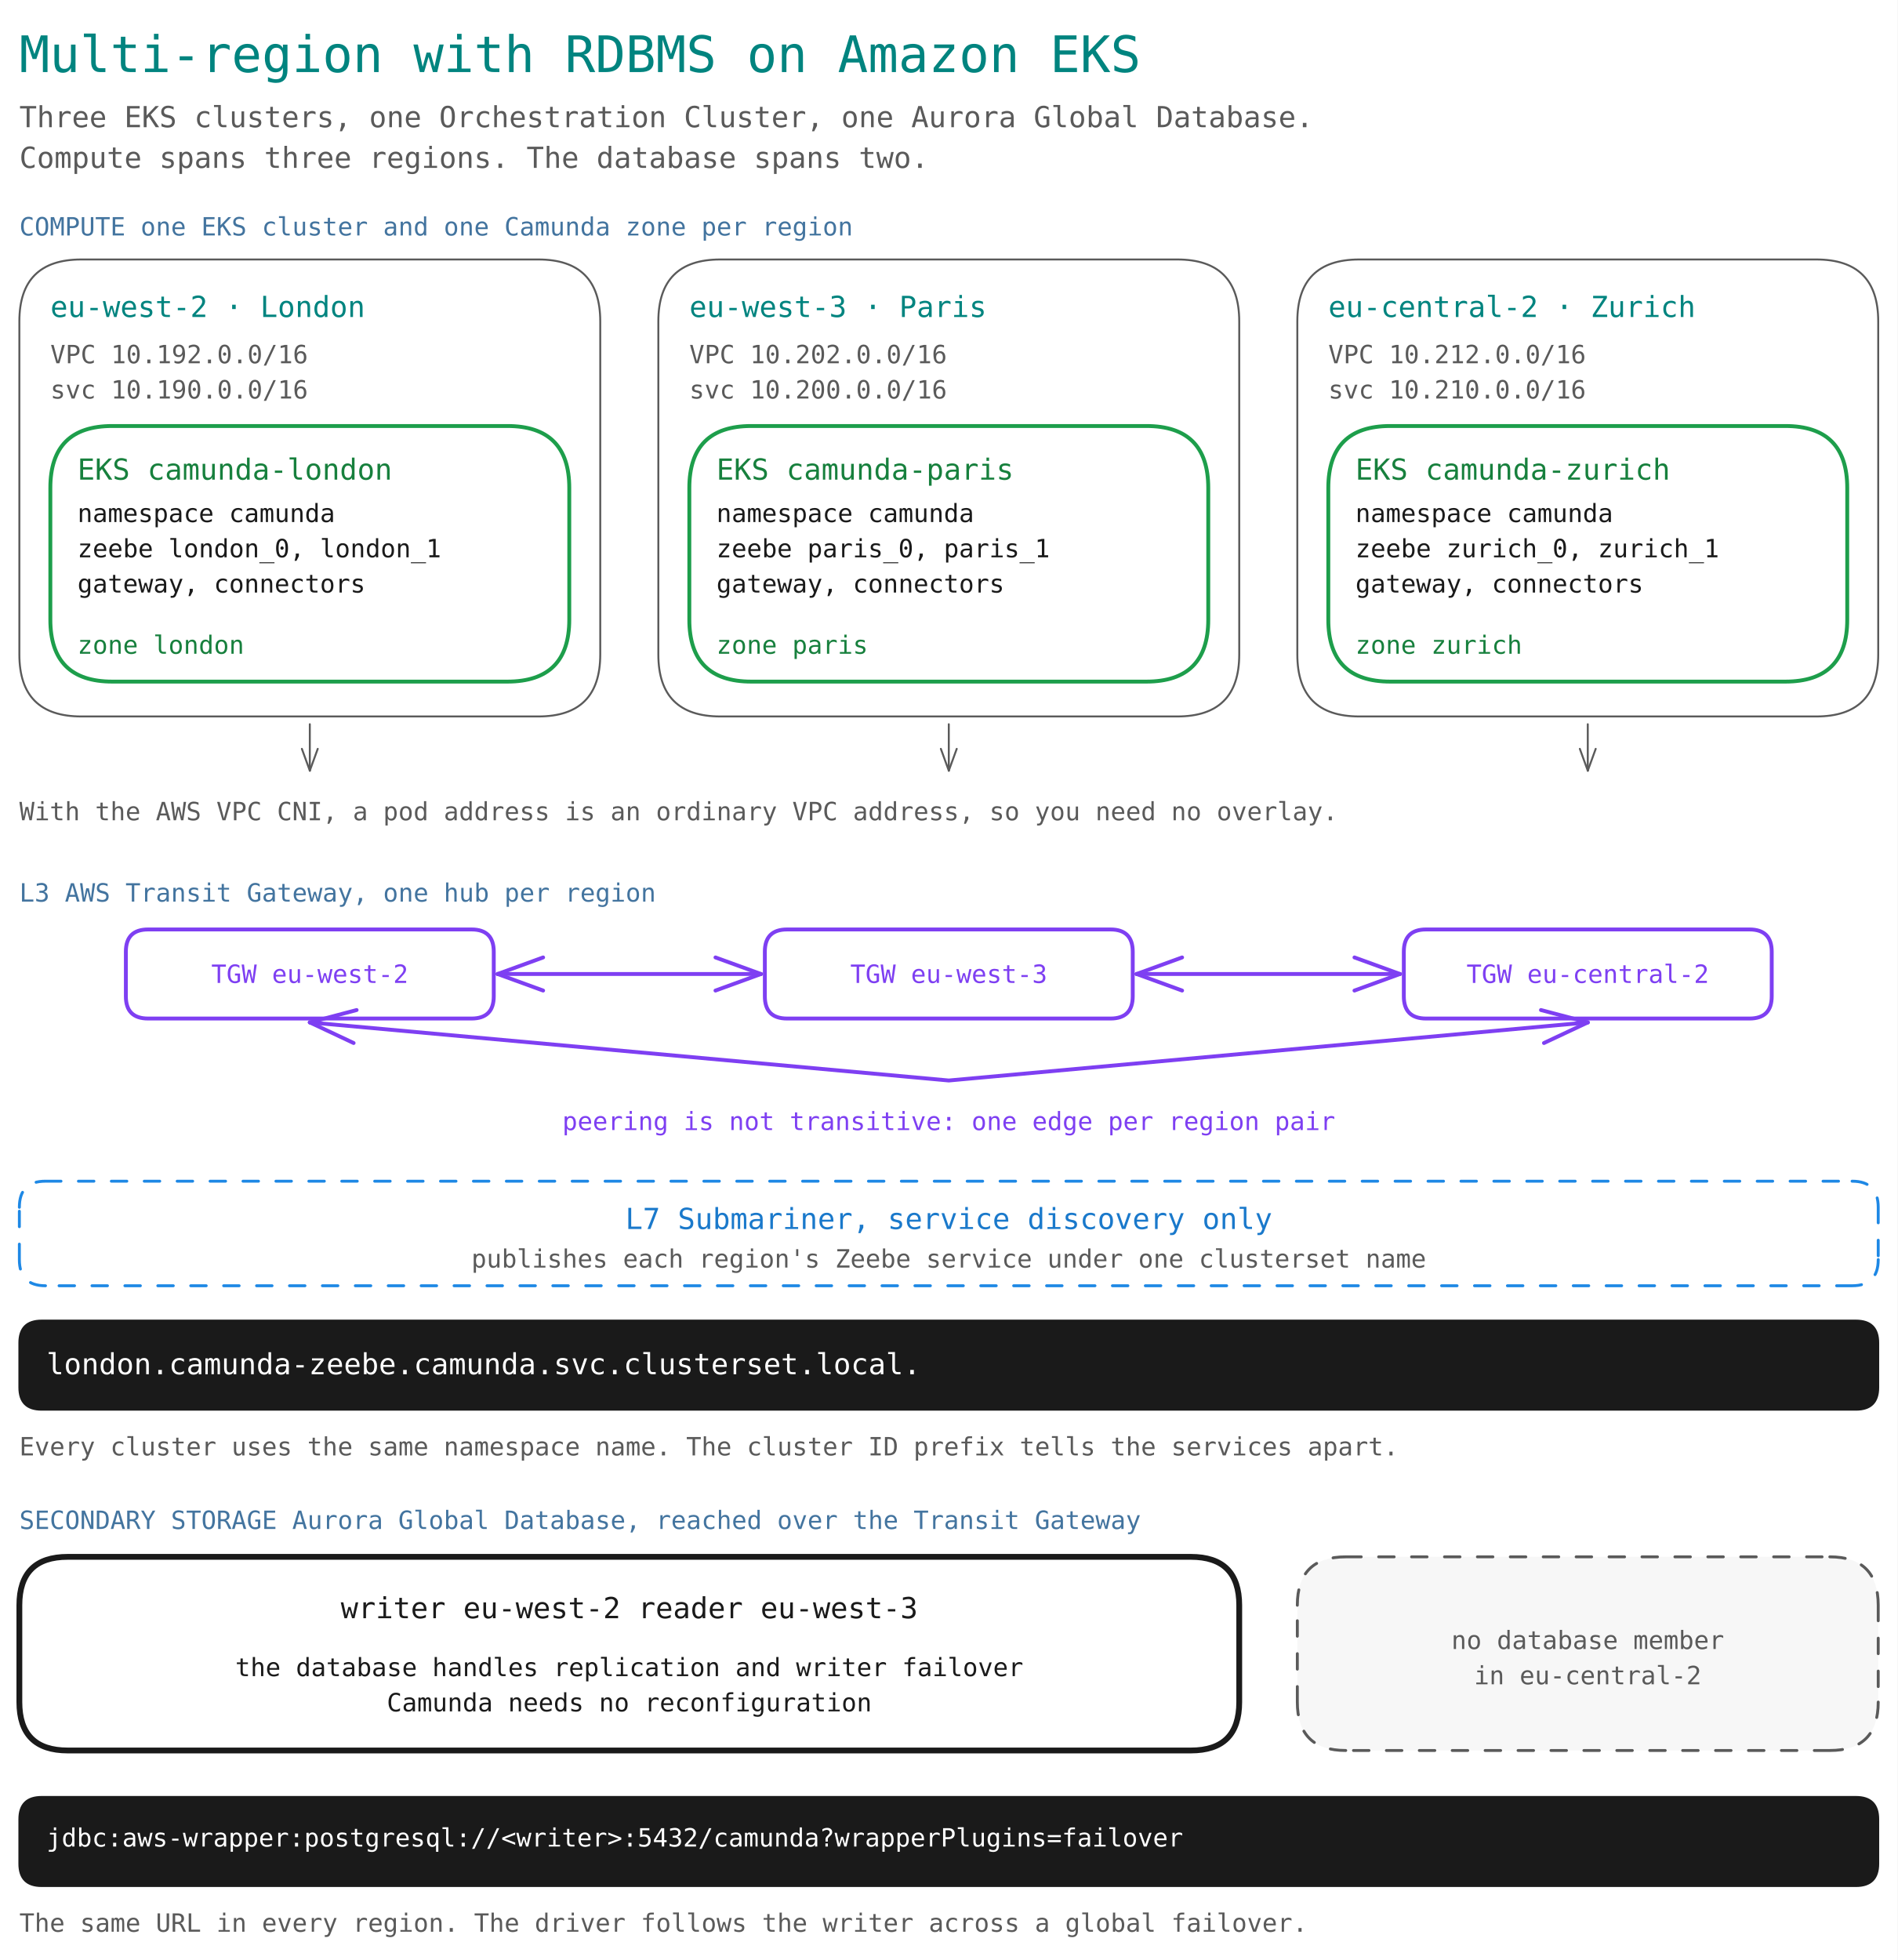
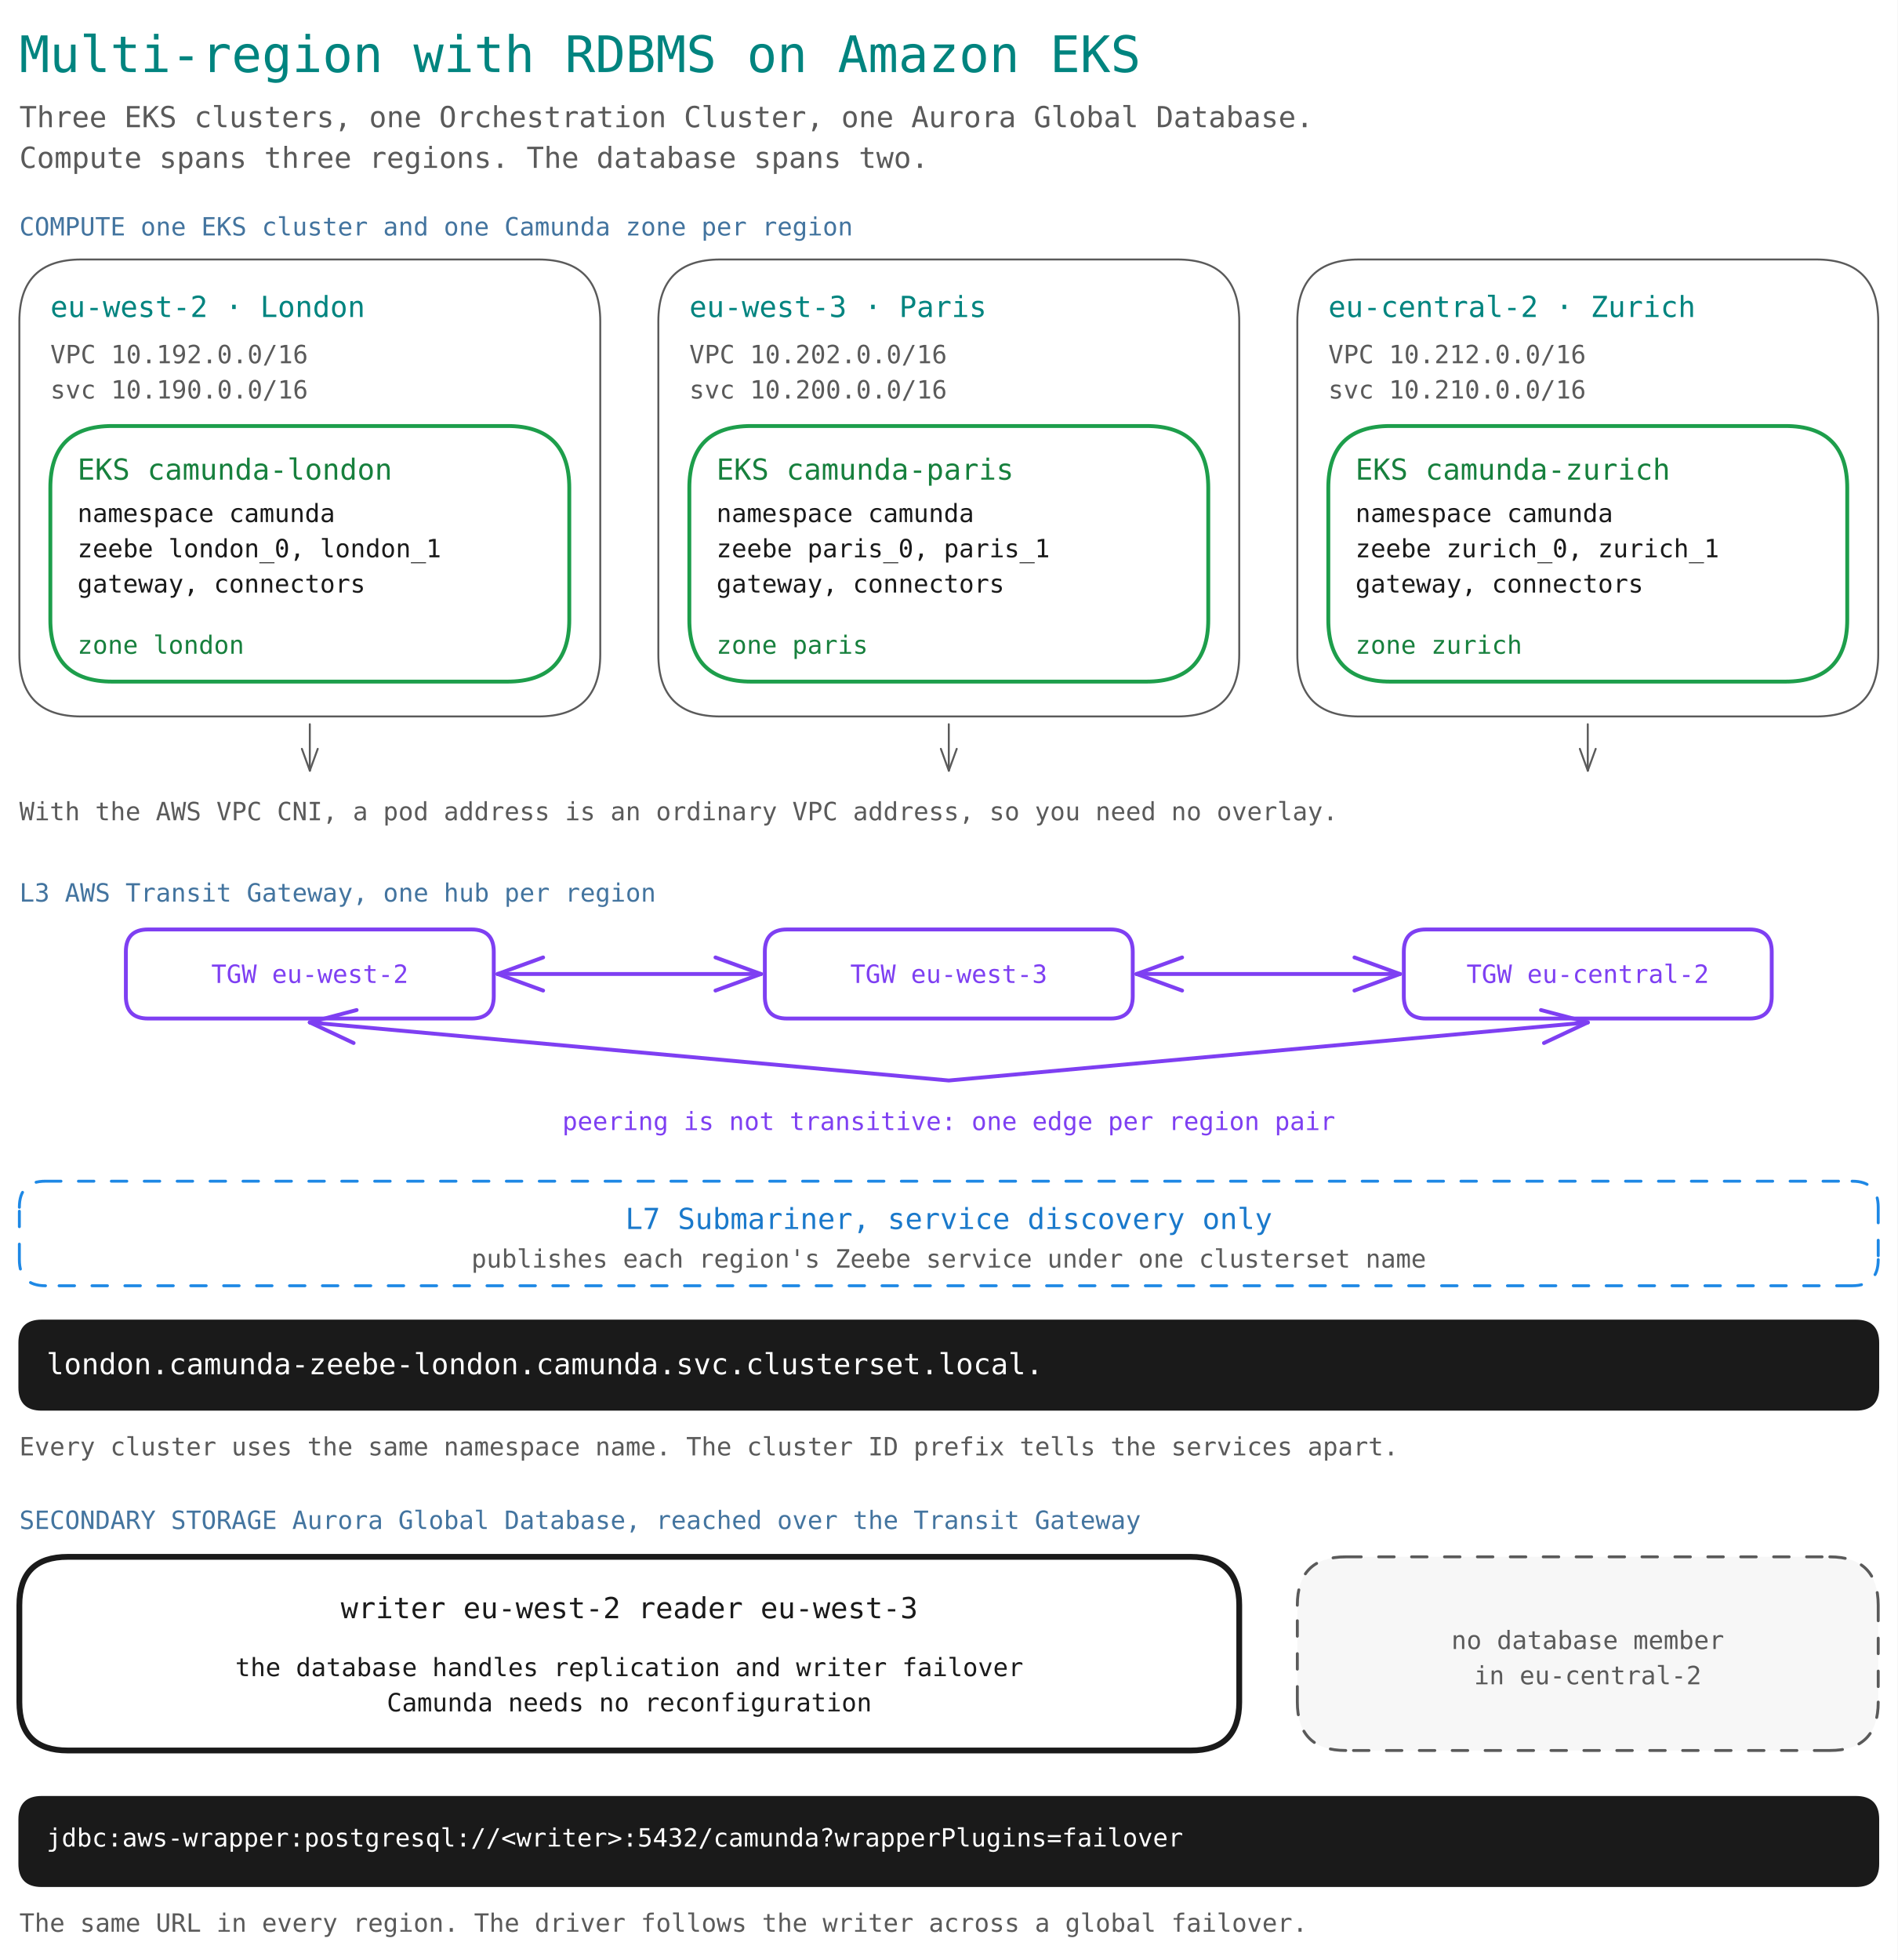
<svg xmlns="http://www.w3.org/2000/svg" version="1.1" viewBox="0 0 980 1012.2">
  <defs />
  <rect x="0" y="0" width="980" height="1012.2" fill="#ffffff" />
  <g transform="translate(10 10) rotate(0 288.6 18.2)">
    <text x="0" y="27.214" font-family="ui-monospace, SFMono-Regular, Menlo, Consolas, monospace" font-size="26px" fill="#00847f" text-anchor="start" style="white-space: pre;" direction="ltr" dominant-baseline="alphabetic">Multi-region with RDBMS on Amazon EKS</text>
  </g>
  <g transform="translate(10 50) rotate(0 333 21)">
    <text x="0" y="15.7" font-family="ui-monospace, SFMono-Regular, Menlo, Consolas, monospace" font-size="15px" fill="#5a5a5a" text-anchor="start" style="white-space: pre;" direction="ltr" dominant-baseline="alphabetic">Three EKS clusters, one Orchestration Cluster, one Aurora Global Database.</text>
    <text x="0" y="36.7" font-family="ui-monospace, SFMono-Regular, Menlo, Consolas, monospace" font-size="15px" fill="#5a5a5a" text-anchor="start" style="white-space: pre;" direction="ltr" dominant-baseline="alphabetic">Compute spans three regions. The database spans two.</text>
  </g>
  <g transform="translate(10 108) rotate(0 222.3 9.1)">
    <text x="0" y="13.607" font-family="ui-monospace, SFMono-Regular, Menlo, Consolas, monospace" font-size="13px" fill="#43749f" text-anchor="start" style="white-space: pre;" direction="ltr" dominant-baseline="alphabetic">COMPUTE   one EKS cluster and one Camunda zone per region</text>
  </g>
  <g stroke-linecap="round" transform="translate(10 134) rotate(0 150 118)">
    <path d="M32 0 C106.09 0, 180.19 0, 268 0 C289.33 0, 300 10.67, 300 32 C300 82.78, 300 133.55, 300 204 C300 225.33, 289.33 236, 268 236 C219.93 236, 171.87 236, 32 236 C10.67 236, 0 225.33, 0 204 C0 155.51, 0 107.02, 0 32 C0 10.67, 10.67 0, 32 0" stroke="none" stroke-width="0" fill="#ffffff" />
    <path d="M32 0 C125.99 0, 219.98 0, 268 0 M32 0 C116.57 0, 201.15 0, 268 0 M268 0 C289.33 0, 300 10.67, 300 32 M268 0 C289.33 0, 300 10.67, 300 32 M300 32 C300 71.14, 300 110.27, 300 204 M300 32 C300 92.12, 300 152.24, 300 204 M300 204 C300 225.33, 289.33 236, 268 236 M300 204 C300 225.33, 289.33 236, 268 236 M268 236 C200.83 236, 133.65 236, 32 236 M268 236 C214.4 236, 160.8 236, 32 236 M32 236 C10.67 236, 0 225.33, 0 204 M32 236 C10.67 236, 0 225.33, 0 204 M0 204 C0 161.36, 0 118.71, 0 32 M0 204 C0 147.95, 0 91.91, 0 32 M0 32 C0 10.67, 10.67 0, 32 0 M0 32 C0 10.67, 10.67 0, 32 0" stroke="#5a5a5a" stroke-width="1" fill="none" />
  </g>
  <g transform="translate(26 148) rotate(0 90 10.5)">
    <text x="0" y="15.7" font-family="ui-monospace, SFMono-Regular, Menlo, Consolas, monospace" font-size="15px" fill="#00847f" text-anchor="start" style="white-space: pre;" direction="ltr" dominant-baseline="alphabetic">eu-west-2  ·  London</text>
  </g>
  <g transform="translate(26 174) rotate(0 70.2 18.2)">
    <text x="0" y="13.607" font-family="ui-monospace, SFMono-Regular, Menlo, Consolas, monospace" font-size="13px" fill="#5a5a5a" text-anchor="start" style="white-space: pre;" direction="ltr" dominant-baseline="alphabetic">VPC  10.192.0.0/16</text>
    <text x="0" y="31.807" font-family="ui-monospace, SFMono-Regular, Menlo, Consolas, monospace" font-size="13px" fill="#5a5a5a" text-anchor="start" style="white-space: pre;" direction="ltr" dominant-baseline="alphabetic">svc  10.190.0.0/16</text>
  </g>
  <g stroke-linecap="round" transform="translate(26 220) rotate(0 134 66)">
    <path d="M32 0 C79.71 0, 127.41 0, 236 0 C257.33 0, 268 10.67, 268 32 C268 48.82, 268 65.64, 268 100 C268 121.33, 257.33 132, 236 132 C191.89 132, 147.79 132, 32 132 C10.67 132, 0 121.33, 0 100 C0 76.79, 0 53.57, 0 32 C0 10.67, 10.67 0, 32 0" stroke="none" stroke-width="0" fill="#ffffff" />
    <path d="M32 0 C113.25 0, 194.5 0, 236 0 M32 0 C111.63 0, 191.25 0, 236 0 M236 0 C257.33 0, 268 10.67, 268 32 M236 0 C257.33 0, 268 10.67, 268 32 M268 32 C268 54.61, 268 77.23, 268 100 M268 32 C268 51.49, 268 70.99, 268 100 M268 100 C268 121.33, 257.33 132, 236 132 M268 100 C268 121.33, 257.33 132, 236 132 M236 132 C158.75 132, 81.5 132, 32 132 M236 132 C170.31 132, 104.61 132, 32 132 M32 132 C10.67 132, 0 121.33, 0 100 M32 132 C10.67 132, 0 121.33, 0 100 M0 100 C0 74.92, 0 49.85, 0 32 M0 100 C0 73.86, 0 47.73, 0 32 M0 32 C0 10.67, 10.67 0, 32 0 M0 32 C0 10.67, 10.67 0, 32 0" stroke="#1d9e4b" stroke-width="2" fill="none" />
  </g>
  <g transform="translate(40 232) rotate(0 85.5 10.5)">
    <text x="0" y="15.7" font-family="ui-monospace, SFMono-Regular, Menlo, Consolas, monospace" font-size="15px" fill="#17803d" text-anchor="start" style="white-space: pre;" direction="ltr" dominant-baseline="alphabetic">EKS  camunda-london</text>
  </g>
  <g transform="translate(40 256) rotate(0 93.6 27.3)">
    <text x="0" y="13.607" font-family="ui-monospace, SFMono-Regular, Menlo, Consolas, monospace" font-size="13px" fill="#1a1a1a" text-anchor="start" style="white-space: pre;" direction="ltr" dominant-baseline="alphabetic">namespace camunda</text>
    <text x="0" y="31.807" font-family="ui-monospace, SFMono-Regular, Menlo, Consolas, monospace" font-size="13px" fill="#1a1a1a" text-anchor="start" style="white-space: pre;" direction="ltr" dominant-baseline="alphabetic">zeebe london_0, london_1</text>
    <text x="0" y="50.007" font-family="ui-monospace, SFMono-Regular, Menlo, Consolas, monospace" font-size="13px" fill="#1a1a1a" text-anchor="start" style="white-space: pre;" direction="ltr" dominant-baseline="alphabetic">gateway, connectors</text>
  </g>
  <g transform="translate(40 324) rotate(0 42.9 9.1)">
    <text x="0" y="13.607" font-family="ui-monospace, SFMono-Regular, Menlo, Consolas, monospace" font-size="13px" fill="#17803d" text-anchor="start" style="white-space: pre;" direction="ltr" dominant-baseline="alphabetic">zone london</text>
  </g>
  <g stroke-linecap="round" transform="translate(340 134) rotate(0 150 118)">
    <path d="M32 0 C124.92 0, 217.84 0, 268 0 C289.33 0, 300 10.67, 300 32 C300 75.03, 300 118.07, 300 204 C300 225.33, 289.33 236, 268 236 C197.3 236, 126.6 236, 32 236 C10.67 236, 0 225.33, 0 204 C0 154.58, 0 105.17, 0 32 C0 10.67, 10.67 0, 32 0" stroke="none" stroke-width="0" fill="#ffffff" />
    <path d="M32 0 C126 0, 220.01 0, 268 0 M32 0 C118.44 0, 204.88 0, 268 0 M268 0 C289.33 0, 300 10.67, 300 32 M268 0 C289.33 0, 300 10.67, 300 32 M300 32 C300 78.88, 300 125.76, 300 204 M300 32 C300 66.89, 300 101.78, 300 204 M300 204 C300 225.33, 289.33 236, 268 236 M300 204 C300 225.33, 289.33 236, 268 236 M268 236 C196.24 236, 124.49 236, 32 236 M268 236 C209.33 236, 150.66 236, 32 236 M32 236 C10.67 236, 0 225.33, 0 204 M32 236 C10.67 236, 0 225.33, 0 204 M0 204 C0 158.72, 0 113.44, 0 32 M0 204 C0 135.94, 0 67.88, 0 32 M0 32 C0 10.67, 10.67 0, 32 0 M0 32 C0 10.67, 10.67 0, 32 0" stroke="#5a5a5a" stroke-width="1" fill="none" />
  </g>
  <g transform="translate(356 148) rotate(0 85.5 10.5)">
    <text x="0" y="15.7" font-family="ui-monospace, SFMono-Regular, Menlo, Consolas, monospace" font-size="15px" fill="#00847f" text-anchor="start" style="white-space: pre;" direction="ltr" dominant-baseline="alphabetic">eu-west-3  ·  Paris</text>
  </g>
  <g transform="translate(356 174) rotate(0 70.2 18.2)">
    <text x="0" y="13.607" font-family="ui-monospace, SFMono-Regular, Menlo, Consolas, monospace" font-size="13px" fill="#5a5a5a" text-anchor="start" style="white-space: pre;" direction="ltr" dominant-baseline="alphabetic">VPC  10.202.0.0/16</text>
    <text x="0" y="31.807" font-family="ui-monospace, SFMono-Regular, Menlo, Consolas, monospace" font-size="13px" fill="#5a5a5a" text-anchor="start" style="white-space: pre;" direction="ltr" dominant-baseline="alphabetic">svc  10.200.0.0/16</text>
  </g>
  <g stroke-linecap="round" transform="translate(356 220) rotate(0 134 66)">
    <path d="M32 0 C95.98 0, 159.97 0, 236 0 C257.33 0, 268 10.67, 268 32 C268 45.76, 268 59.52, 268 100 C268 121.33, 257.33 132, 236 132 C172.33 132, 108.66 132, 32 132 C10.67 132, 0 121.33, 0 100 C0 76.42, 0 52.84, 0 32 C0 10.67, 10.67 0, 32 0" stroke="none" stroke-width="0" fill="#ffffff" />
    <path d="M32 0 C113.26 0, 194.53 0, 236 0 M32 0 C113.24 0, 194.48 0, 236 0 M236 0 C257.33 0, 268 10.67, 268 32 M236 0 C257.33 0, 268 10.67, 268 32 M268 32 C268 57.68, 268 83.35, 268 100 M268 32 C268 55.12, 268 78.24, 268 100 M268 100 C268 121.33, 257.33 132, 236 132 M268 100 C268 121.33, 257.33 132, 236 132 M236 132 C154.79 132, 73.58 132, 32 132 M236 132 C165.92 132, 95.84 132, 32 132 M32 132 C10.67 132, 0 121.33, 0 100 M32 132 C10.67 132, 0 121.33, 0 100 M0 100 C0 73.88, 0 47.76, 0 32 M0 100 C0 82.72, 0 65.43, 0 32 M0 32 C0 10.67, 10.67 0, 32 0 M0 32 C0 10.67, 10.67 0, 32 0" stroke="#1d9e4b" stroke-width="2" fill="none" />
  </g>
  <g transform="translate(370 232) rotate(0 81 10.5)">
    <text x="0" y="15.7" font-family="ui-monospace, SFMono-Regular, Menlo, Consolas, monospace" font-size="15px" fill="#17803d" text-anchor="start" style="white-space: pre;" direction="ltr" dominant-baseline="alphabetic">EKS  camunda-paris</text>
  </g>
  <g transform="translate(370 256) rotate(0 85.8 27.3)">
    <text x="0" y="13.607" font-family="ui-monospace, SFMono-Regular, Menlo, Consolas, monospace" font-size="13px" fill="#1a1a1a" text-anchor="start" style="white-space: pre;" direction="ltr" dominant-baseline="alphabetic">namespace camunda</text>
    <text x="0" y="31.807" font-family="ui-monospace, SFMono-Regular, Menlo, Consolas, monospace" font-size="13px" fill="#1a1a1a" text-anchor="start" style="white-space: pre;" direction="ltr" dominant-baseline="alphabetic">zeebe paris_0, paris_1</text>
    <text x="0" y="50.007" font-family="ui-monospace, SFMono-Regular, Menlo, Consolas, monospace" font-size="13px" fill="#1a1a1a" text-anchor="start" style="white-space: pre;" direction="ltr" dominant-baseline="alphabetic">gateway, connectors</text>
  </g>
  <g transform="translate(370 324) rotate(0 39 9.1)">
    <text x="0" y="13.607" font-family="ui-monospace, SFMono-Regular, Menlo, Consolas, monospace" font-size="13px" fill="#17803d" text-anchor="start" style="white-space: pre;" direction="ltr" dominant-baseline="alphabetic">zone paris</text>
  </g>
  <g stroke-linecap="round" transform="translate(670 134) rotate(0 150 118)">
    <path d="M32 0 C96.55 0, 161.1 0, 268 0 C289.33 0, 300 10.67, 300 32 C300 67.29, 300 102.58, 300 204 C300 225.33, 289.33 236, 268 236 C174.67 236, 81.33 236, 32 236 C10.67 236, 0 225.33, 0 204 C0 153.66, 0 103.32, 0 32 C0 10.67, 10.67 0, 32 0" stroke="none" stroke-width="0" fill="#ffffff" />
    <path d="M32 0 C126.02 0, 220.04 0, 268 0 M32 0 C120.31 0, 208.62 0, 268 0 M268 0 C289.33 0, 300 10.67, 300 32 M268 0 C289.33 0, 300 10.67, 300 32 M300 32 C300 86.63, 300 141.26, 300 204 M300 32 C300 76.06, 300 120.12, 300 204 M300 204 C300 225.33, 289.33 236, 268 236 M300 204 C300 225.33, 289.33 236, 268 236 M268 236 C191.66 236, 115.33 236, 32 236 M268 236 C204.26 236, 140.52 236, 32 236 M32 236 C10.67 236, 0 225.33, 0 204 M32 236 C10.67 236, 0 225.33, 0 204 M0 204 C0 156.08, 0 108.17, 0 32 M0 204 C0 158.33, 0 112.66, 0 32 M0 32 C0 10.67, 10.67 0, 32 0 M0 32 C0 10.67, 10.67 0, 32 0" stroke="#5a5a5a" stroke-width="1" fill="none" />
  </g>
  <g transform="translate(686 148) rotate(0 103.5 10.5)">
    <text x="0" y="15.7" font-family="ui-monospace, SFMono-Regular, Menlo, Consolas, monospace" font-size="15px" fill="#00847f" text-anchor="start" style="white-space: pre;" direction="ltr" dominant-baseline="alphabetic">eu-central-2  ·  Zurich</text>
  </g>
  <g transform="translate(686 174) rotate(0 70.2 18.2)">
    <text x="0" y="13.607" font-family="ui-monospace, SFMono-Regular, Menlo, Consolas, monospace" font-size="13px" fill="#5a5a5a" text-anchor="start" style="white-space: pre;" direction="ltr" dominant-baseline="alphabetic">VPC  10.212.0.0/16</text>
    <text x="0" y="31.807" font-family="ui-monospace, SFMono-Regular, Menlo, Consolas, monospace" font-size="13px" fill="#5a5a5a" text-anchor="start" style="white-space: pre;" direction="ltr" dominant-baseline="alphabetic">svc  10.210.0.0/16</text>
  </g>
  <g stroke-linecap="round" transform="translate(686 220) rotate(0 134 66)">
    <path d="M32 0 C112.26 0, 192.52 0, 236 0 C257.33 0, 268 10.67, 268 32 C268 56.3, 268 80.59, 268 100 C268 121.33, 257.33 132, 236 132 C193.56 132, 151.13 132, 32 132 C10.67 132, 0 121.33, 0 100 C0 76.06, 0 52.11, 0 32 C0 10.67, 10.67 0, 32 0" stroke="none" stroke-width="0" fill="#ffffff" />
    <path d="M32 0 C113.28 0, 194.55 0, 236 0 M32 0 C74.05 0, 116.11 0, 236 0 M236 0 C257.33 0, 268 10.67, 268 32 M236 0 C257.33 0, 268 10.67, 268 32 M268 32 C268 47.14, 268 62.28, 268 100 M268 32 C268 58.74, 268 85.49, 268 100 M268 100 C268 121.33, 257.33 132, 236 132 M268 100 C268 121.33, 257.33 132, 236 132 M236 132 C191.63 132, 147.26 132, 32 132 M236 132 C161.54 132, 87.08 132, 32 132 M32 132 C10.67 132, 0 121.33, 0 100 M32 132 C10.67 132, 0 121.33, 0 100 M0 100 C0 72.84, 0 45.68, 0 32 M0 100 C0 77.97, 0 55.93, 0 32 M0 32 C0 10.67, 10.67 0, 32 0 M0 32 C0 10.67, 10.67 0, 32 0" stroke="#1d9e4b" stroke-width="2" fill="none" />
  </g>
  <g transform="translate(700 232) rotate(0 85.5 10.5)">
    <text x="0" y="15.7" font-family="ui-monospace, SFMono-Regular, Menlo, Consolas, monospace" font-size="15px" fill="#17803d" text-anchor="start" style="white-space: pre;" direction="ltr" dominant-baseline="alphabetic">EKS  camunda-zurich</text>
  </g>
  <g transform="translate(700 256) rotate(0 93.6 27.3)">
    <text x="0" y="13.607" font-family="ui-monospace, SFMono-Regular, Menlo, Consolas, monospace" font-size="13px" fill="#1a1a1a" text-anchor="start" style="white-space: pre;" direction="ltr" dominant-baseline="alphabetic">namespace camunda</text>
    <text x="0" y="31.807" font-family="ui-monospace, SFMono-Regular, Menlo, Consolas, monospace" font-size="13px" fill="#1a1a1a" text-anchor="start" style="white-space: pre;" direction="ltr" dominant-baseline="alphabetic">zeebe zurich_0, zurich_1</text>
    <text x="0" y="50.007" font-family="ui-monospace, SFMono-Regular, Menlo, Consolas, monospace" font-size="13px" fill="#1a1a1a" text-anchor="start" style="white-space: pre;" direction="ltr" dominant-baseline="alphabetic">gateway, connectors</text>
  </g>
  <g transform="translate(700 324) rotate(0 42.9 9.1)">
    <text x="0" y="13.607" font-family="ui-monospace, SFMono-Regular, Menlo, Consolas, monospace" font-size="13px" fill="#17803d" text-anchor="start" style="white-space: pre;" direction="ltr" dominant-baseline="alphabetic">zone zurich</text>
  </g>
  <g transform="translate(10 410) rotate(0 339.3 9.1)">
    <text x="0" y="13.607" font-family="ui-monospace, SFMono-Regular, Menlo, Consolas, monospace" font-size="13px" fill="#5a5a5a" text-anchor="start" style="white-space: pre;" direction="ltr" dominant-baseline="alphabetic">With the AWS VPC CNI, a pod address is an ordinary VPC address, so you need no overlay.</text>
  </g>
  <g transform="translate(10 452) rotate(0 171.6 9.1)">
    <text x="0" y="13.607" font-family="ui-monospace, SFMono-Regular, Menlo, Consolas, monospace" font-size="13px" fill="#43749f" text-anchor="start" style="white-space: pre;" direction="ltr" dominant-baseline="alphabetic">L3   AWS Transit Gateway, one hub per region</text>
  </g>
  <g stroke-linecap="round" transform="translate(65 480) rotate(0 95 23)">
    <path d="M11.5 0 C70.48 0, 129.45 0, 178.5 0 C186.17 0, 190 3.83, 190 11.5 C190 16.42, 190 21.33, 190 34.5 C190 42.17, 186.17 46, 178.5 46 C137.48 46, 96.47 46, 11.5 46 C3.83 46, 0 42.17, 0 34.5 C0 26.9, 0 19.3, 0 11.5 C0 3.83, 3.83 0, 11.5 0" stroke="none" stroke-width="0" fill="#ffffff" />
    <path d="M11.5 0 C78.05 0, 144.6 0, 178.5 0 M11.5 0 C61.94 0, 112.38 0, 178.5 0 M178.5 0 C186.17 0, 190 3.83, 190 11.5 M178.5 0 C186.17 0, 190 3.83, 190 11.5 M190 11.5 C190 19.27, 190 27.03, 190 34.5 M190 11.5 C190 16.21, 190 20.92, 190 34.5 M190 34.5 C190 42.17, 186.17 46, 178.5 46 M190 34.5 C190 42.17, 186.17 46, 178.5 46 M178.5 46 C128.47 46, 78.43 46, 11.5 46 M178.5 46 C136.79 46, 95.08 46, 11.5 46 M11.5 46 C3.83 46, 0 42.17, 0 34.5 M11.5 46 C3.83 46, 0 42.17, 0 34.5 M0 34.5 C0 26.17, 0 17.85, 0 11.5 M0 34.5 C0 27.61, 0 20.72, 0 11.5 M0 11.5 C0 3.83, 3.83 0, 11.5 0 M0 11.5 C0 3.83, 3.83 0, 11.5 0" stroke="#7e3ff2" stroke-width="2" fill="none" />
  </g>
  <g transform="translate(109.3 494) rotate(0 50.7 9.1)">
    <text x="50.7" y="13.607" font-family="ui-monospace, SFMono-Regular, Menlo, Consolas, monospace" font-size="13px" fill="#7e3ff2" text-anchor="middle" style="white-space: pre;" direction="ltr" dominant-baseline="alphabetic">TGW eu-west-2</text>
  </g>
  <g stroke-linecap="round" transform="translate(395 480) rotate(0 95 23)">
    <path d="M11.5 0 C50.43 0, 89.35 0, 178.5 0 C186.17 0, 190 3.83, 190 11.5 C190 18.75, 190 26, 190 34.5 C190 42.17, 186.17 46, 178.5 46 C113.82 46, 49.14 46, 11.5 46 C3.83 46, 0 42.17, 0 34.5 C0 27.52, 0 20.54, 0 11.5 C0 3.83, 3.83 0, 11.5 0" stroke="none" stroke-width="0" fill="#ffffff" />
    <path d="M11.5 0 C78.05 0, 144.6 0, 178.5 0 M11.5 0 C76.63 0, 141.76 0, 178.5 0 M178.5 0 C186.17 0, 190 3.83, 190 11.5 M178.5 0 C186.17 0, 190 3.83, 190 11.5 M190 11.5 C190 16.28, 190 21.05, 190 34.5 M190 11.5 C190 19.84, 190 28.19, 190 34.5 M190 34.5 C190 42.17, 186.17 46, 178.5 46 M190 34.5 C190 42.17, 186.17 46, 178.5 46 M178.5 46 C118 46, 57.49 46, 11.5 46 M178.5 46 C126.22 46, 73.94 46, 11.5 46 M11.5 46 C3.83 46, 0 42.17, 0 34.5 M11.5 46 C3.83 46, 0 42.17, 0 34.5 M0 34.5 C0 27.39, 0 20.27, 0 11.5 M0 34.5 C0 29.78, 0 25.06, 0 11.5 M0 11.5 C0 3.83, 3.83 0, 11.5 0 M0 11.5 C0 3.83, 3.83 0, 11.5 0" stroke="#7e3ff2" stroke-width="2" fill="none" />
  </g>
  <g transform="translate(439.3 494) rotate(0 50.7 9.1)">
    <text x="50.7" y="13.607" font-family="ui-monospace, SFMono-Regular, Menlo, Consolas, monospace" font-size="13px" fill="#7e3ff2" text-anchor="middle" style="white-space: pre;" direction="ltr" dominant-baseline="alphabetic">TGW eu-west-3</text>
  </g>
  <g stroke-linecap="round" transform="translate(725 480) rotate(0 95 23)">
    <path d="M11.5 0 C63.77 0, 116.05 0, 178.5 0 C186.17 0, 190 3.83, 190 11.5 C190 16.48, 190 21.46, 190 34.5 C190 42.17, 186.17 46, 178.5 46 C123.56 46, 68.62 46, 11.5 46 C3.83 46, 0 42.17, 0 34.5 C0 28.14, 0 21.79, 0 11.5 C0 3.83, 3.83 0, 11.5 0" stroke="none" stroke-width="0" fill="#ffffff" />
    <path d="M11.5 0 C78.05 0, 144.61 0, 178.5 0 M11.5 0 C57.92 0, 104.35 0, 178.5 0 M178.5 0 C186.17 0, 190 3.83, 190 11.5 M178.5 0 C186.17 0, 190 3.83, 190 11.5 M190 11.5 C190 17.89, 190 24.27, 190 34.5 M190 11.5 C190 18.88, 190 26.26, 190 34.5 M190 34.5 C190 42.17, 186.17 46, 178.5 46 M190 34.5 C190 42.17, 186.17 46, 178.5 46 M178.5 46 C140.93 46, 103.36 46, 11.5 46 M178.5 46 C115.65 46, 52.81 46, 11.5 46 M11.5 46 C3.83 46, 0 42.17, 0 34.5 M11.5 46 C3.83 46, 0 42.17, 0 34.5 M0 34.5 C0 28.6, 0 22.7, 0 11.5 M0 34.5 C0 27.35, 0 20.2, 0 11.5 M0 11.5 C0 3.83, 3.83 0, 11.5 0 M0 11.5 C0 3.83, 3.83 0, 11.5 0" stroke="#7e3ff2" stroke-width="2" fill="none" />
  </g>
  <g transform="translate(757.6 494) rotate(0 62.4 9.1)">
    <text x="62.4" y="13.607" font-family="ui-monospace, SFMono-Regular, Menlo, Consolas, monospace" font-size="13px" fill="#7e3ff2" text-anchor="middle" style="white-space: pre;" direction="ltr" dominant-baseline="alphabetic">TGW eu-central-2</text>
  </g>
  <g stroke-linecap="round">
    <g transform="translate(257 503) rotate(0 68 0)">
      <path d="M0 0 C54.2 0, 108.41 0, 136 0 M0 0 C49.77 0, 99.54 0, 136 0" stroke="#7e3ff2" stroke-width="2" fill="none" />
    </g>
    <g transform="translate(257 503) rotate(0 68 0)">
      <path d="M23.49 -8.55 C14.13 -5.14, 4.77 -1.73, 0 0 M23.49 -8.55 C14.89 -5.42, 6.3 -2.29, 0 0" stroke="#7e3ff2" stroke-width="2" fill="none" />
    </g>
    <g transform="translate(257 503) rotate(0 68 0)">
      <path d="M23.49 8.55 C14.13 5.14, 4.77 1.73, 0 0 M23.49 8.55 C14.89 5.42, 6.3 2.29, 0 0" stroke="#7e3ff2" stroke-width="2" fill="none" />
    </g>
    <g transform="translate(257 503) rotate(0 68 0)">
      <path d="M112.51 8.55 C121.87 5.14, 131.23 1.73, 136 0 M112.51 8.55 C121.11 5.42, 129.7 2.29, 136 0" stroke="#7e3ff2" stroke-width="2" fill="none" />
    </g>
    <g transform="translate(257 503) rotate(0 68 0)">
      <path d="M112.51 -8.55 C121.87 -5.14, 131.23 -1.73, 136 0 M112.51 -8.55 C121.11 -5.42, 129.7 -2.29, 136 0" stroke="#7e3ff2" stroke-width="2" fill="none" />
    </g>
  </g>
  <mask />
  <g stroke-linecap="round">
    <g transform="translate(587 503) rotate(0 68 0)">
      <path d="M0 0 C54.2 0, 108.41 0, 136 0 M0 0 C42.15 0, 84.31 0, 136 0" stroke="#7e3ff2" stroke-width="2" fill="none" />
    </g>
    <g transform="translate(587 503) rotate(0 68 0)">
      <path d="M23.49 -8.55 C14.13 -5.14, 4.77 -1.73, 0 0 M23.49 -8.55 C16.21 -5.9, 8.93 -3.25, 0 0" stroke="#7e3ff2" stroke-width="2" fill="none" />
    </g>
    <g transform="translate(587 503) rotate(0 68 0)">
      <path d="M23.49 8.55 C14.13 5.14, 4.77 1.73, 0 0 M23.49 8.55 C16.21 5.9, 8.93 3.25, 0 0" stroke="#7e3ff2" stroke-width="2" fill="none" />
    </g>
    <g transform="translate(587 503) rotate(0 68 0)">
      <path d="M112.51 8.55 C121.87 5.14, 131.23 1.73, 136 0 M112.51 8.55 C119.79 5.9, 127.07 3.25, 136 0" stroke="#7e3ff2" stroke-width="2" fill="none" />
    </g>
    <g transform="translate(587 503) rotate(0 68 0)">
      <path d="M112.51 -8.55 C121.87 -5.14, 131.23 -1.73, 136 0 M112.51 -8.55 C119.79 -5.9, 127.07 -3.25, 136 0" stroke="#7e3ff2" stroke-width="2" fill="none" />
    </g>
  </g>
  <mask />
  <g stroke-linecap="round">
    <g transform="translate(160 528) rotate(0 330 15)">
      <path d="M0 0 C131.53 11.96, 263.05 23.91, 330 30 M0 0 C83.8 7.62, 167.6 15.24, 330 30 M330 30 C454.52 18.68, 579.05 7.36, 660 0 M330 30 C397.9 23.83, 465.81 17.65, 660 0" stroke="#7e3ff2" stroke-width="2" fill="none" />
    </g>
    <g transform="translate(160 528) rotate(0 330 15)">
      <path d="M24.17 -6.39 C14.54 -3.84, 4.9 -1.3, 0 0 M24.17 -6.39 C18.03 -4.77, 11.89 -3.14, 0 0" stroke="#7e3ff2" stroke-width="2" fill="none" />
    </g>
    <g transform="translate(160 528) rotate(0 330 15)">
      <path d="M22.62 10.64 C13.61 6.4, 4.59 2.16, 0 0 M22.62 10.64 C16.88 7.94, 11.13 5.24, 0 0" stroke="#7e3ff2" stroke-width="2" fill="none" />
    </g>
    <g transform="translate(160 528) rotate(0 330 15)">
      <path d="M637.38 10.64 C646.39 6.4, 655.41 2.16, 660 0 M637.38 10.64 C643.12 7.94, 648.87 5.24, 660 0" stroke="#7e3ff2" stroke-width="2" fill="none" />
    </g>
    <g transform="translate(160 528) rotate(0 330 15)">
      <path d="M635.83 -6.39 C645.46 -3.84, 655.1 -1.3, 660 0 M635.83 -6.39 C641.97 -4.77, 648.11 -3.14, 660 0" stroke="#7e3ff2" stroke-width="2" fill="none" />
    </g>
  </g>
  <mask />
  <g transform="translate(291.1 570) rotate(0 198.9 9.1)">
    <text x="198.9" y="13.607" font-family="ui-monospace, SFMono-Regular, Menlo, Consolas, monospace" font-size="13px" fill="#7e3ff2" text-anchor="middle" style="white-space: pre;" direction="ltr" dominant-baseline="alphabetic">peering is not transitive: one edge per region pair</text>
  </g>
  <g stroke-linecap="round" transform="translate(10 610) rotate(0 480 27)">
    <path d="M13.5 0 C212.28 0, 411.05 0, 946.5 0 C955.5 0, 960 4.5, 960 13.5 C960 23.07, 960 32.64, 960 40.5 C960 49.5, 955.5 54, 946.5 54 C668.28 54, 390.07 54, 13.5 54 C4.5 54, 0 49.5, 0 40.5 C0 32.91, 0 25.33, 0 13.5 C0 4.5, 4.5 0, 13.5 0" stroke="none" stroke-width="0" fill="#ffffff" />
    <path d="M13.5 0 C385.38 0, 757.26 0, 946.5 0 M946.5 0 C955.5 0, 960 4.5, 960 13.5 M960 13.5 C960 19.5, 960 25.5, 960 40.5 M960 40.5 C960 49.5, 955.5 54, 946.5 54 M946.5 54 C678.07 54, 409.65 54, 13.5 54 M13.5 54 C4.5 54, 0 49.5, 0 40.5 M0 40.5 C0 34.11, 0 27.71, 0 13.5 M0 13.5 C0 4.5, 4.5 0, 13.5 0" stroke="#1e88e5" stroke-width="1.5" fill="none" stroke-dasharray="8 9" />
  </g>
  <g transform="translate(314.5 619) rotate(0 175.5 10.5)">
    <text x="175.5" y="15.7" font-family="ui-monospace, SFMono-Regular, Menlo, Consolas, monospace" font-size="15px" fill="#1a79cb" text-anchor="middle" style="white-space: pre;" direction="ltr" dominant-baseline="alphabetic">L7   Submariner, service discovery only</text>
  </g>
  <g transform="translate(244.3 641) rotate(0 245.7 9.1)">
    <text x="245.7" y="13.607" font-family="ui-monospace, SFMono-Regular, Menlo, Consolas, monospace" font-size="13px" fill="#5a5a5a" text-anchor="middle" style="white-space: pre;" direction="ltr" dominant-baseline="alphabetic">publishes each region's Zeebe service under one clusterset name</text>
  </g>
  <g stroke-linecap="round" transform="translate(10 682) rotate(0 480 23)">
    <path d="M11.5 0 C267.06 0, 522.62 0, 948.5 0 C956.17 0, 960 3.83, 960 11.5 C960 17.78, 960 24.06, 960 34.5 C960 42.17, 956.17 46, 948.5 46 C605.01 46, 261.52 46, 11.5 46 C3.83 46, 0 42.17, 0 34.5 C0 28.64, 0 22.78, 0 11.5 C0 3.83, 3.83 0, 11.5 0" stroke="none" stroke-width="0" fill="#1a1a1a" />
    <path d="M11.5 0 C385 0, 758.5 0, 948.5 0 M11.5 0 C361.82 0, 712.15 0, 948.5 0 M948.5 0 C956.17 0, 960 3.83, 960 11.5 M948.5 0 C956.17 0, 960 3.83, 960 11.5 M960 11.5 C960 20.53, 960 29.56, 960 34.5 M960 11.5 C960 19.14, 960 26.78, 960 34.5 M960 34.5 C960 42.17, 956.17 46, 948.5 46 M960 34.5 C960 42.17, 956.17 46, 948.5 46 M948.5 46 C660.76 46, 373.02 46, 11.5 46 M948.5 46 C703.85 46, 459.2 46, 11.5 46 M11.5 46 C3.83 46, 0 42.17, 0 34.5 M11.5 46 C3.83 46, 0 42.17, 0 34.5 M0 34.5 C0 29.46, 0 24.42, 0 11.5 M0 34.5 C0 27.91, 0 21.33, 0 11.5 M0 11.5 C0 3.83, 3.83 0, 11.5 0 M0 11.5 C0 3.83, 3.83 0, 11.5 0" stroke="#1a1a1a" stroke-width="1" fill="none" />
  </g>
  <g transform="translate(24 694) rotate(0 225 10.5)">
-     <text x="0" y="15.7" font-family="ui-monospace, SFMono-Regular, Menlo, Consolas, monospace" font-size="15px" fill="#ffffff" text-anchor="start" style="white-space: pre;" direction="ltr" dominant-baseline="alphabetic">london.camunda-zeebe.camunda.svc.clusterset.local.</text>
+     <text x="0" y="15.7" font-family="ui-monospace, SFMono-Regular, Menlo, Consolas, monospace" font-size="15px" fill="#ffffff" text-anchor="start" style="white-space: pre;" direction="ltr" dominant-baseline="alphabetic">london.camunda-zeebe-london.camunda.svc.clusterset.local.</text>
  </g>
  <g transform="translate(10 738) rotate(0 354.9 9.1)">
    <text x="0" y="13.607" font-family="ui-monospace, SFMono-Regular, Menlo, Consolas, monospace" font-size="13px" fill="#5a5a5a" text-anchor="start" style="white-space: pre;" direction="ltr" dominant-baseline="alphabetic">Every cluster uses the same namespace name. The cluster ID prefix tells the services apart.</text>
  </g>
  <g transform="translate(10 776) rotate(0 296.4 9.1)">
    <text x="0" y="13.607" font-family="ui-monospace, SFMono-Regular, Menlo, Consolas, monospace" font-size="13px" fill="#43749f" text-anchor="start" style="white-space: pre;" direction="ltr" dominant-baseline="alphabetic">SECONDARY STORAGE   Aurora Global Database, reached over the Transit Gateway</text>
  </g>
  <g stroke-linecap="round" transform="translate(10 804) rotate(0 315 50)">
    <path d="M25 0 C159.92 0, 294.84 0, 605 0 C621.67 0, 630 8.33, 630 25 C630 38.79, 630 52.58, 630 75 C630 91.67, 621.67 100, 605 100 C460.02 100, 315.05 100, 25 100 C8.33 100, 0 91.67, 0 75 C0 64.97, 0 54.94, 0 25 C0 8.33, 8.33 0, 25 0" stroke="none" stroke-width="0" fill="#ffffff" />
    <path d="M25 0 C256.22 0, 487.43 0, 605 0 M25 0 C227.9 0, 430.8 0, 605 0 M605 0 C621.67 0, 630 8.33, 630 25 M605 0 C621.67 0, 630 8.33, 630 25 M630 25 C630 41.64, 630 58.27, 630 75 M630 25 C630 37.42, 630 49.84, 630 75 M630 75 C630 91.67, 621.67 100, 605 100 M630 75 C630 91.67, 621.67 100, 605 100 M605 100 C470.17 100, 335.34 100, 25 100 M605 100 C380.16 100, 155.31 100, 25 100 M25 100 C8.33 100, 0 91.67, 0 75 M25 100 C8.33 100, 0 91.67, 0 75 M0 75 C0 59.32, 0 43.65, 0 25 M0 75 C0 60.12, 0 45.23, 0 25 M0 25 C0 8.33, 8.33 0, 25 0 M0 25 C0 8.33, 8.33 0, 25 0" stroke="#1a1a1a" stroke-width="3" fill="none" />
  </g>
  <g transform="translate(127 820) rotate(0 198 10.5)">
    <text x="198" y="15.7" font-family="ui-monospace, SFMono-Regular, Menlo, Consolas, monospace" font-size="15px" fill="#1a1a1a" text-anchor="middle" style="white-space: pre;" direction="ltr" dominant-baseline="alphabetic">writer  eu-west-2          reader  eu-west-3</text>
  </g>
  <g transform="translate(122.2 852) rotate(0 202.8 18.2)">
    <text x="202.8" y="13.607" font-family="ui-monospace, SFMono-Regular, Menlo, Consolas, monospace" font-size="13px" fill="#1a1a1a" text-anchor="middle" style="white-space: pre;" direction="ltr" dominant-baseline="alphabetic">the database handles replication and writer failover</text>
    <text x="202.8" y="31.807" font-family="ui-monospace, SFMono-Regular, Menlo, Consolas, monospace" font-size="13px" fill="#1a1a1a" text-anchor="middle" style="white-space: pre;" direction="ltr" dominant-baseline="alphabetic">Camunda needs no reconfiguration</text>
  </g>
  <g stroke-linecap="round" transform="translate(670 804) rotate(0 150 50)">
    <path d="M25 0 C106.63 0, 188.25 0, 275 0 C291.67 0, 300 8.33, 300 25 C300 38.63, 300 52.26, 300 75 C300 91.67, 291.67 100, 275 100 C216.4 100, 157.81 100, 25 100 C8.33 100, 0 91.67, 0 75 C0 57.19, 0 39.37, 0 25 C0 8.33, 8.33 0, 25 0" stroke="none" stroke-width="0" fill="#f7f7f7" />
    <path d="M25 0 C124.67 0, 224.34 0, 275 0 M275 0 C291.67 0, 300 8.33, 300 25 M300 25 C300 37.46, 300 49.92, 300 75 M300 75 C300 91.67, 291.67 100, 275 100 M275 100 C215.56 100, 156.13 100, 25 100 M25 100 C8.33 100, 0 91.67, 0 75 M0 75 C0 64.77, 0 54.53, 0 25 M0 25 C0 8.33, 8.33 0, 25 0" stroke="#5a5a5a" stroke-width="1.5" fill="none" stroke-dasharray="8 9" />
  </g>
  <g transform="translate(749.8 838) rotate(0 70.2 18.2)">
    <text x="70.2" y="13.607" font-family="ui-monospace, SFMono-Regular, Menlo, Consolas, monospace" font-size="13px" fill="#5a5a5a" text-anchor="middle" style="white-space: pre;" direction="ltr" dominant-baseline="alphabetic">no database member</text>
    <text x="70.2" y="31.807" font-family="ui-monospace, SFMono-Regular, Menlo, Consolas, monospace" font-size="13px" fill="#5a5a5a" text-anchor="middle" style="white-space: pre;" direction="ltr" dominant-baseline="alphabetic">in eu-central-2</text>
  </g>
  <g stroke-linecap="round" transform="translate(10 928) rotate(0 480 23)">
    <path d="M11.5 0 C229.32 0, 447.14 0, 948.5 0 C956.17 0, 960 3.83, 960 11.5 C960 19.08, 960 26.65, 960 34.5 C960 42.17, 956.17 46, 948.5 46 C757.18 46, 565.87 46, 11.5 46 C3.83 46, 0 42.17, 0 34.5 C0 29.14, 0 23.78, 0 11.5 C0 3.83, 3.83 0, 11.5 0" stroke="none" stroke-width="0" fill="#1a1a1a" />
    <path d="M11.5 0 C385.08 0, 758.65 0, 948.5 0 M11.5 0 C264.27 0, 517.04 0, 948.5 0 M948.5 0 C956.17 0, 960 3.83, 960 11.5 M948.5 0 C956.17 0, 960 3.83, 960 11.5 M960 11.5 C960 18.58, 960 25.66, 960 34.5 M960 11.5 C960 19.4, 960 27.31, 960 34.5 M960 34.5 C960 42.17, 956.17 46, 948.5 46 M960 34.5 C960 42.17, 956.17 46, 948.5 46 M948.5 46 C583.83 46, 219.16 46, 11.5 46 M948.5 46 C624.43 46, 300.35 46, 11.5 46 M11.5 46 C3.83 46, 0 42.17, 0 34.5 M11.5 46 C3.83 46, 0 42.17, 0 34.5 M0 34.5 C0 25.72, 0 16.95, 0 11.5 M0 34.5 C0 28.48, 0 22.45, 0 11.5 M0 11.5 C0 3.83, 3.83 0, 11.5 0 M0 11.5 C0 3.83, 3.83 0, 11.5 0" stroke="#1a1a1a" stroke-width="1" fill="none" />
  </g>
  <g transform="translate(24 940) rotate(0 292.5 9.1)">
    <text x="0" y="13.607" font-family="ui-monospace, SFMono-Regular, Menlo, Consolas, monospace" font-size="13px" fill="#ffffff" text-anchor="start" style="white-space: pre;" direction="ltr" dominant-baseline="alphabetic">jdbc:aws-wrapper:postgresql://&lt;writer&gt;:5432/camunda?wrapperPlugins=failover</text>
  </g>
  <g transform="translate(10 984) rotate(0 331.5 9.1)">
    <text x="0" y="13.607" font-family="ui-monospace, SFMono-Regular, Menlo, Consolas, monospace" font-size="13px" fill="#5a5a5a" text-anchor="start" style="white-space: pre;" direction="ltr" dominant-baseline="alphabetic">The same URL in every region. The driver follows the writer across a global failover.</text>
  </g>
  <g stroke-linecap="round">
    <g transform="translate(160 374) rotate(0 0 12)">
      <path d="M0 0 C0 6.08, 0 12.15, 0 24 M0 0 C0 9.14, 0 18.27, 0 24" stroke="#5a5a5a" stroke-width="1" fill="none" />
    </g>
    <g transform="translate(160 374) rotate(0 0 12)">
      <path d="M-4.1 12.72 C-3.07 15.58, -2.03 18.43, 0 24 M-4.1 12.72 C-2.54 17.02, -0.98 21.31, 0 24" stroke="#5a5a5a" stroke-width="1" fill="none" />
    </g>
    <g transform="translate(160 374) rotate(0 0 12)">
      <path d="M4.1 12.72 C3.07 15.58, 2.03 18.43, 0 24 M4.1 12.72 C2.54 17.02, 0.98 21.31, 0 24" stroke="#5a5a5a" stroke-width="1" fill="none" />
    </g>
  </g>
  <mask />
  <g stroke-linecap="round">
    <g transform="translate(490 374) rotate(0 0 12)">
      <path d="M0 0 C0 6.11, 0 12.22, 0 24 M0 0 C0 8.13, 0 16.25, 0 24" stroke="#5a5a5a" stroke-width="1" fill="none" />
    </g>
    <g transform="translate(490 374) rotate(0 0 12)">
      <path d="M-4.1 12.72 C-3.06 15.59, -2.01 18.47, 0 24 M-4.1 12.72 C-2.71 16.54, -1.32 20.36, 0 24" stroke="#5a5a5a" stroke-width="1" fill="none" />
    </g>
    <g transform="translate(490 374) rotate(0 0 12)">
      <path d="M4.1 12.72 C3.06 15.59, 2.01 18.47, 0 24 M4.1 12.72 C2.71 16.54, 1.32 20.36, 0 24" stroke="#5a5a5a" stroke-width="1" fill="none" />
    </g>
  </g>
  <mask />
  <g stroke-linecap="round">
    <g transform="translate(820 374) rotate(0 0 12)">
      <path d="M0 0 C0 6.15, 0 12.29, 0 24 M0 0 C0 7.12, 0 14.23, 0 24" stroke="#5a5a5a" stroke-width="1" fill="none" />
    </g>
    <g transform="translate(820 374) rotate(0 0 12)">
      <path d="M-4.1 12.72 C-3.05 15.61, -2 18.5, 0 24 M-4.1 12.72 C-2.89 16.07, -1.67 19.41, 0 24" stroke="#5a5a5a" stroke-width="1" fill="none" />
    </g>
    <g transform="translate(820 374) rotate(0 0 12)">
      <path d="M4.1 12.72 C3.05 15.61, 2 18.5, 0 24 M4.1 12.72 C2.89 16.07, 1.67 19.41, 0 24" stroke="#5a5a5a" stroke-width="1" fill="none" />
    </g>
  </g>
  <mask />
</svg>
